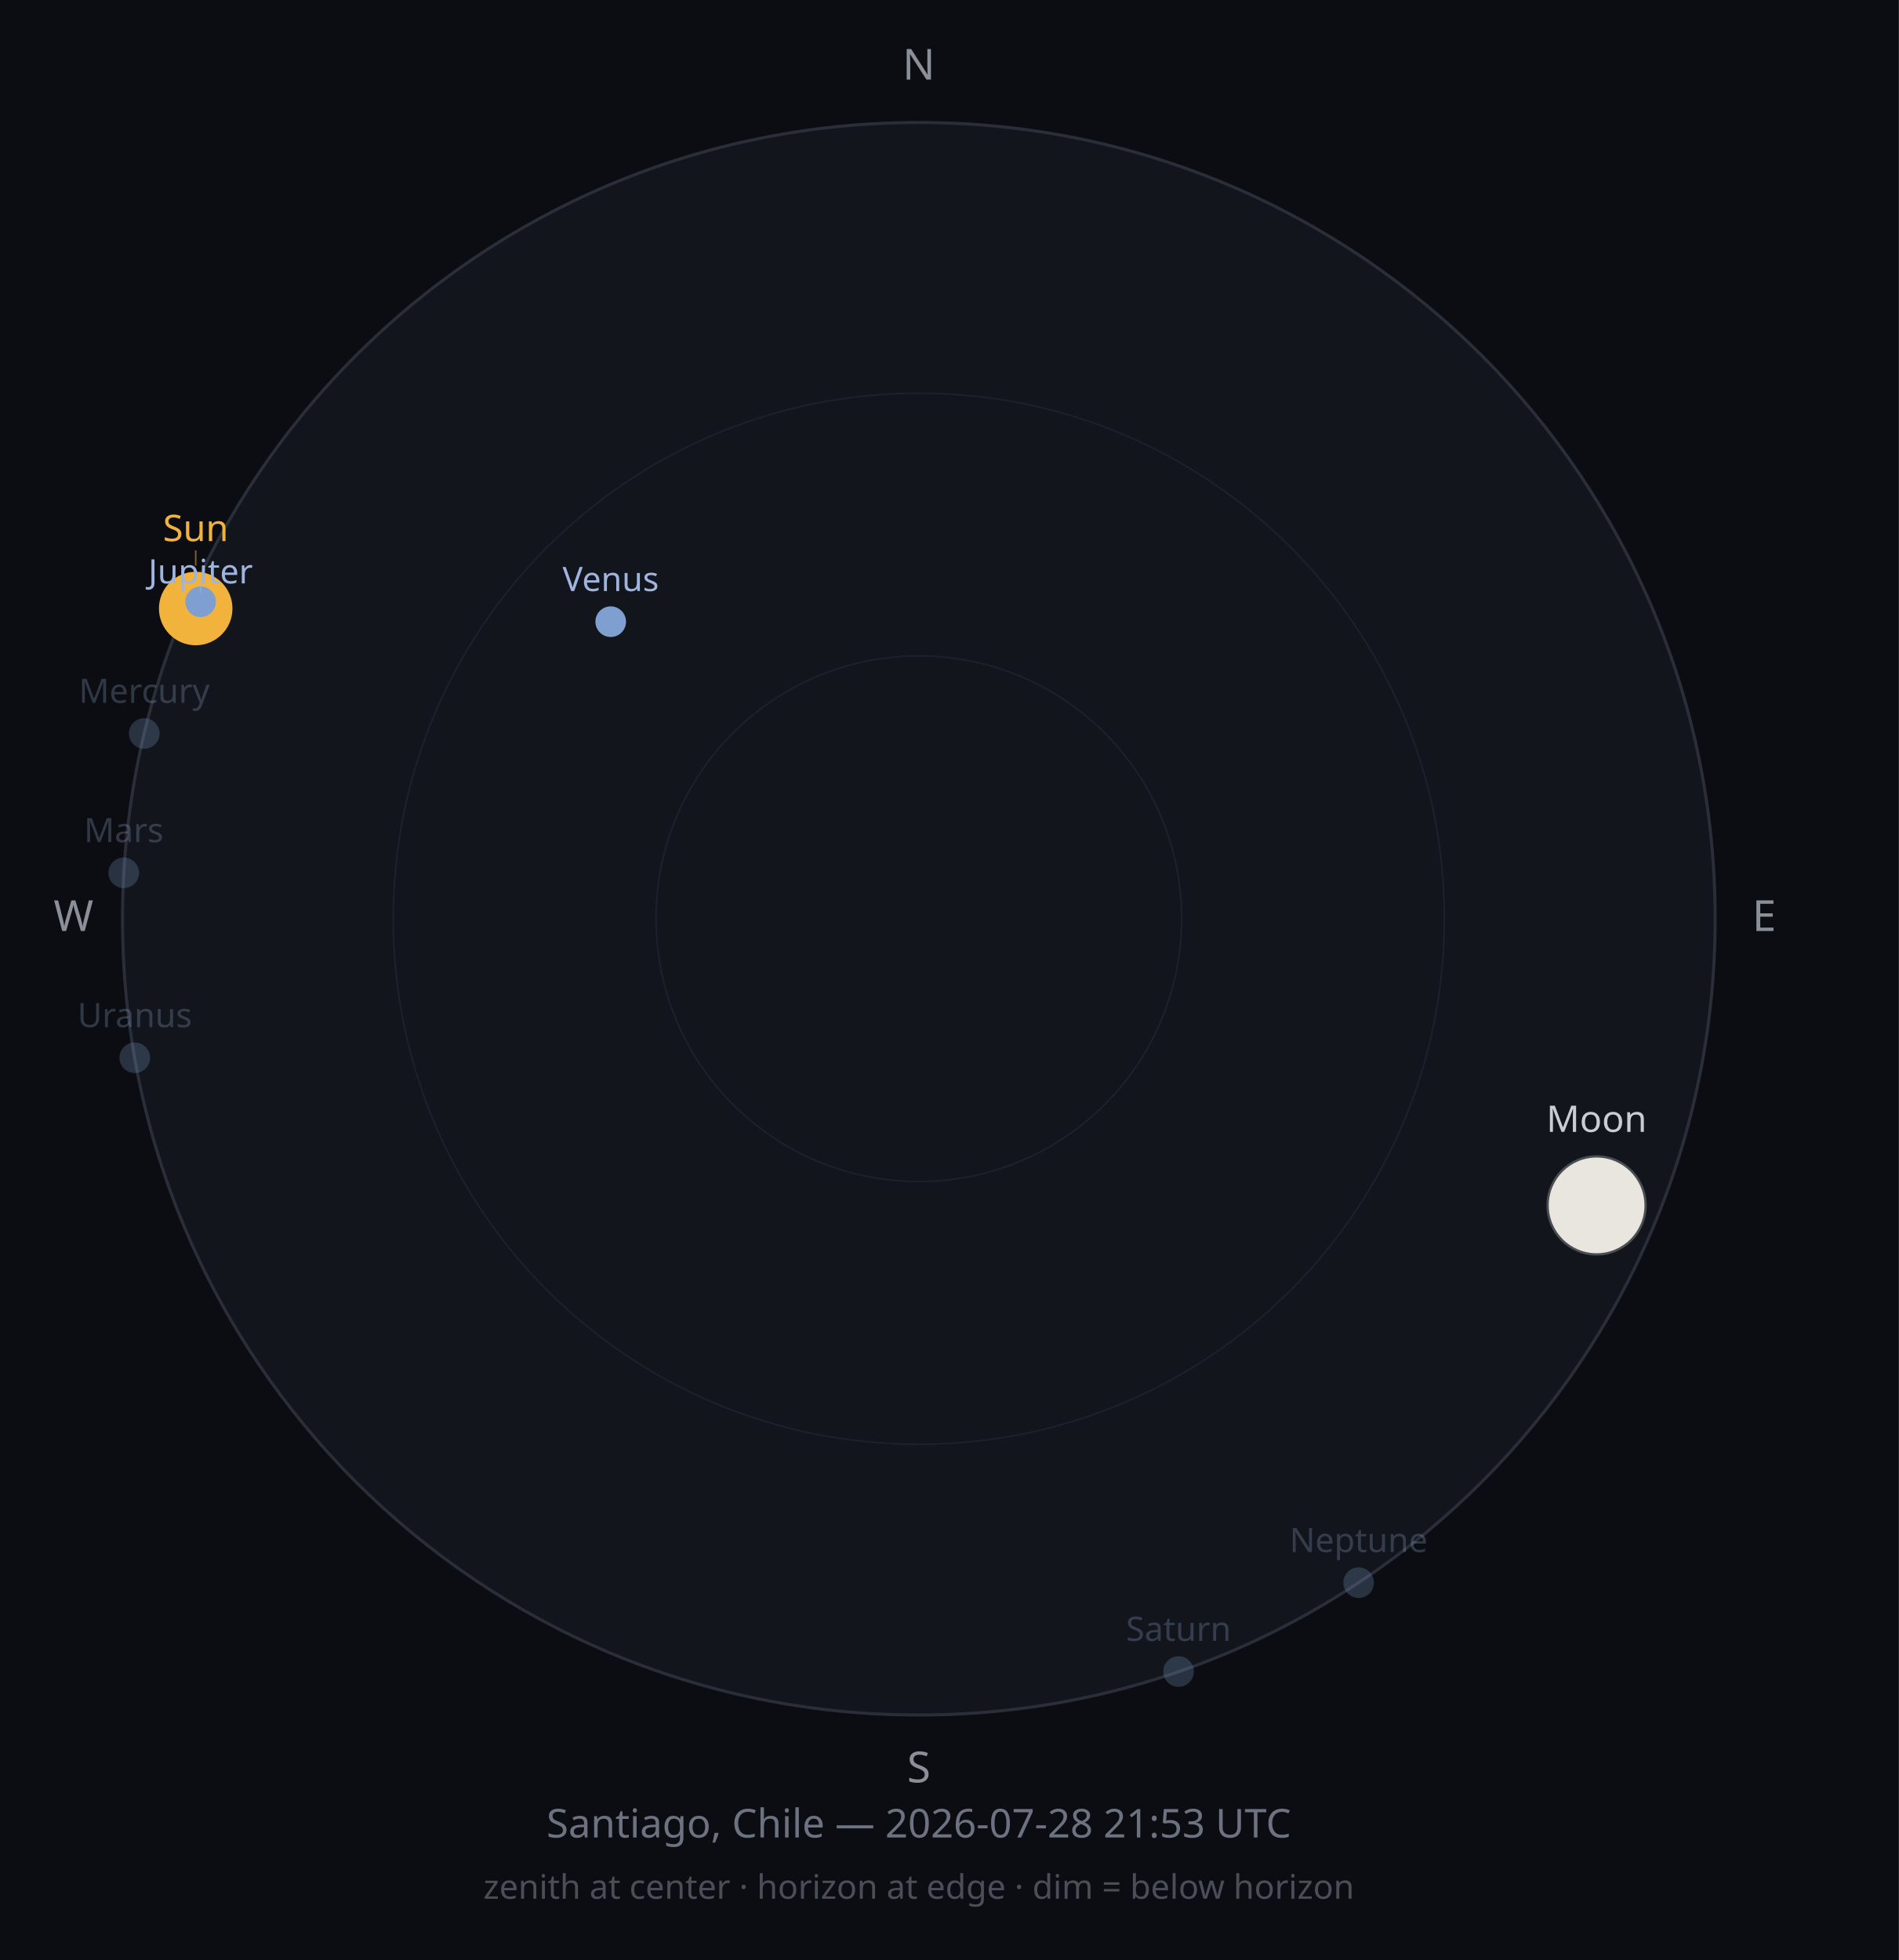
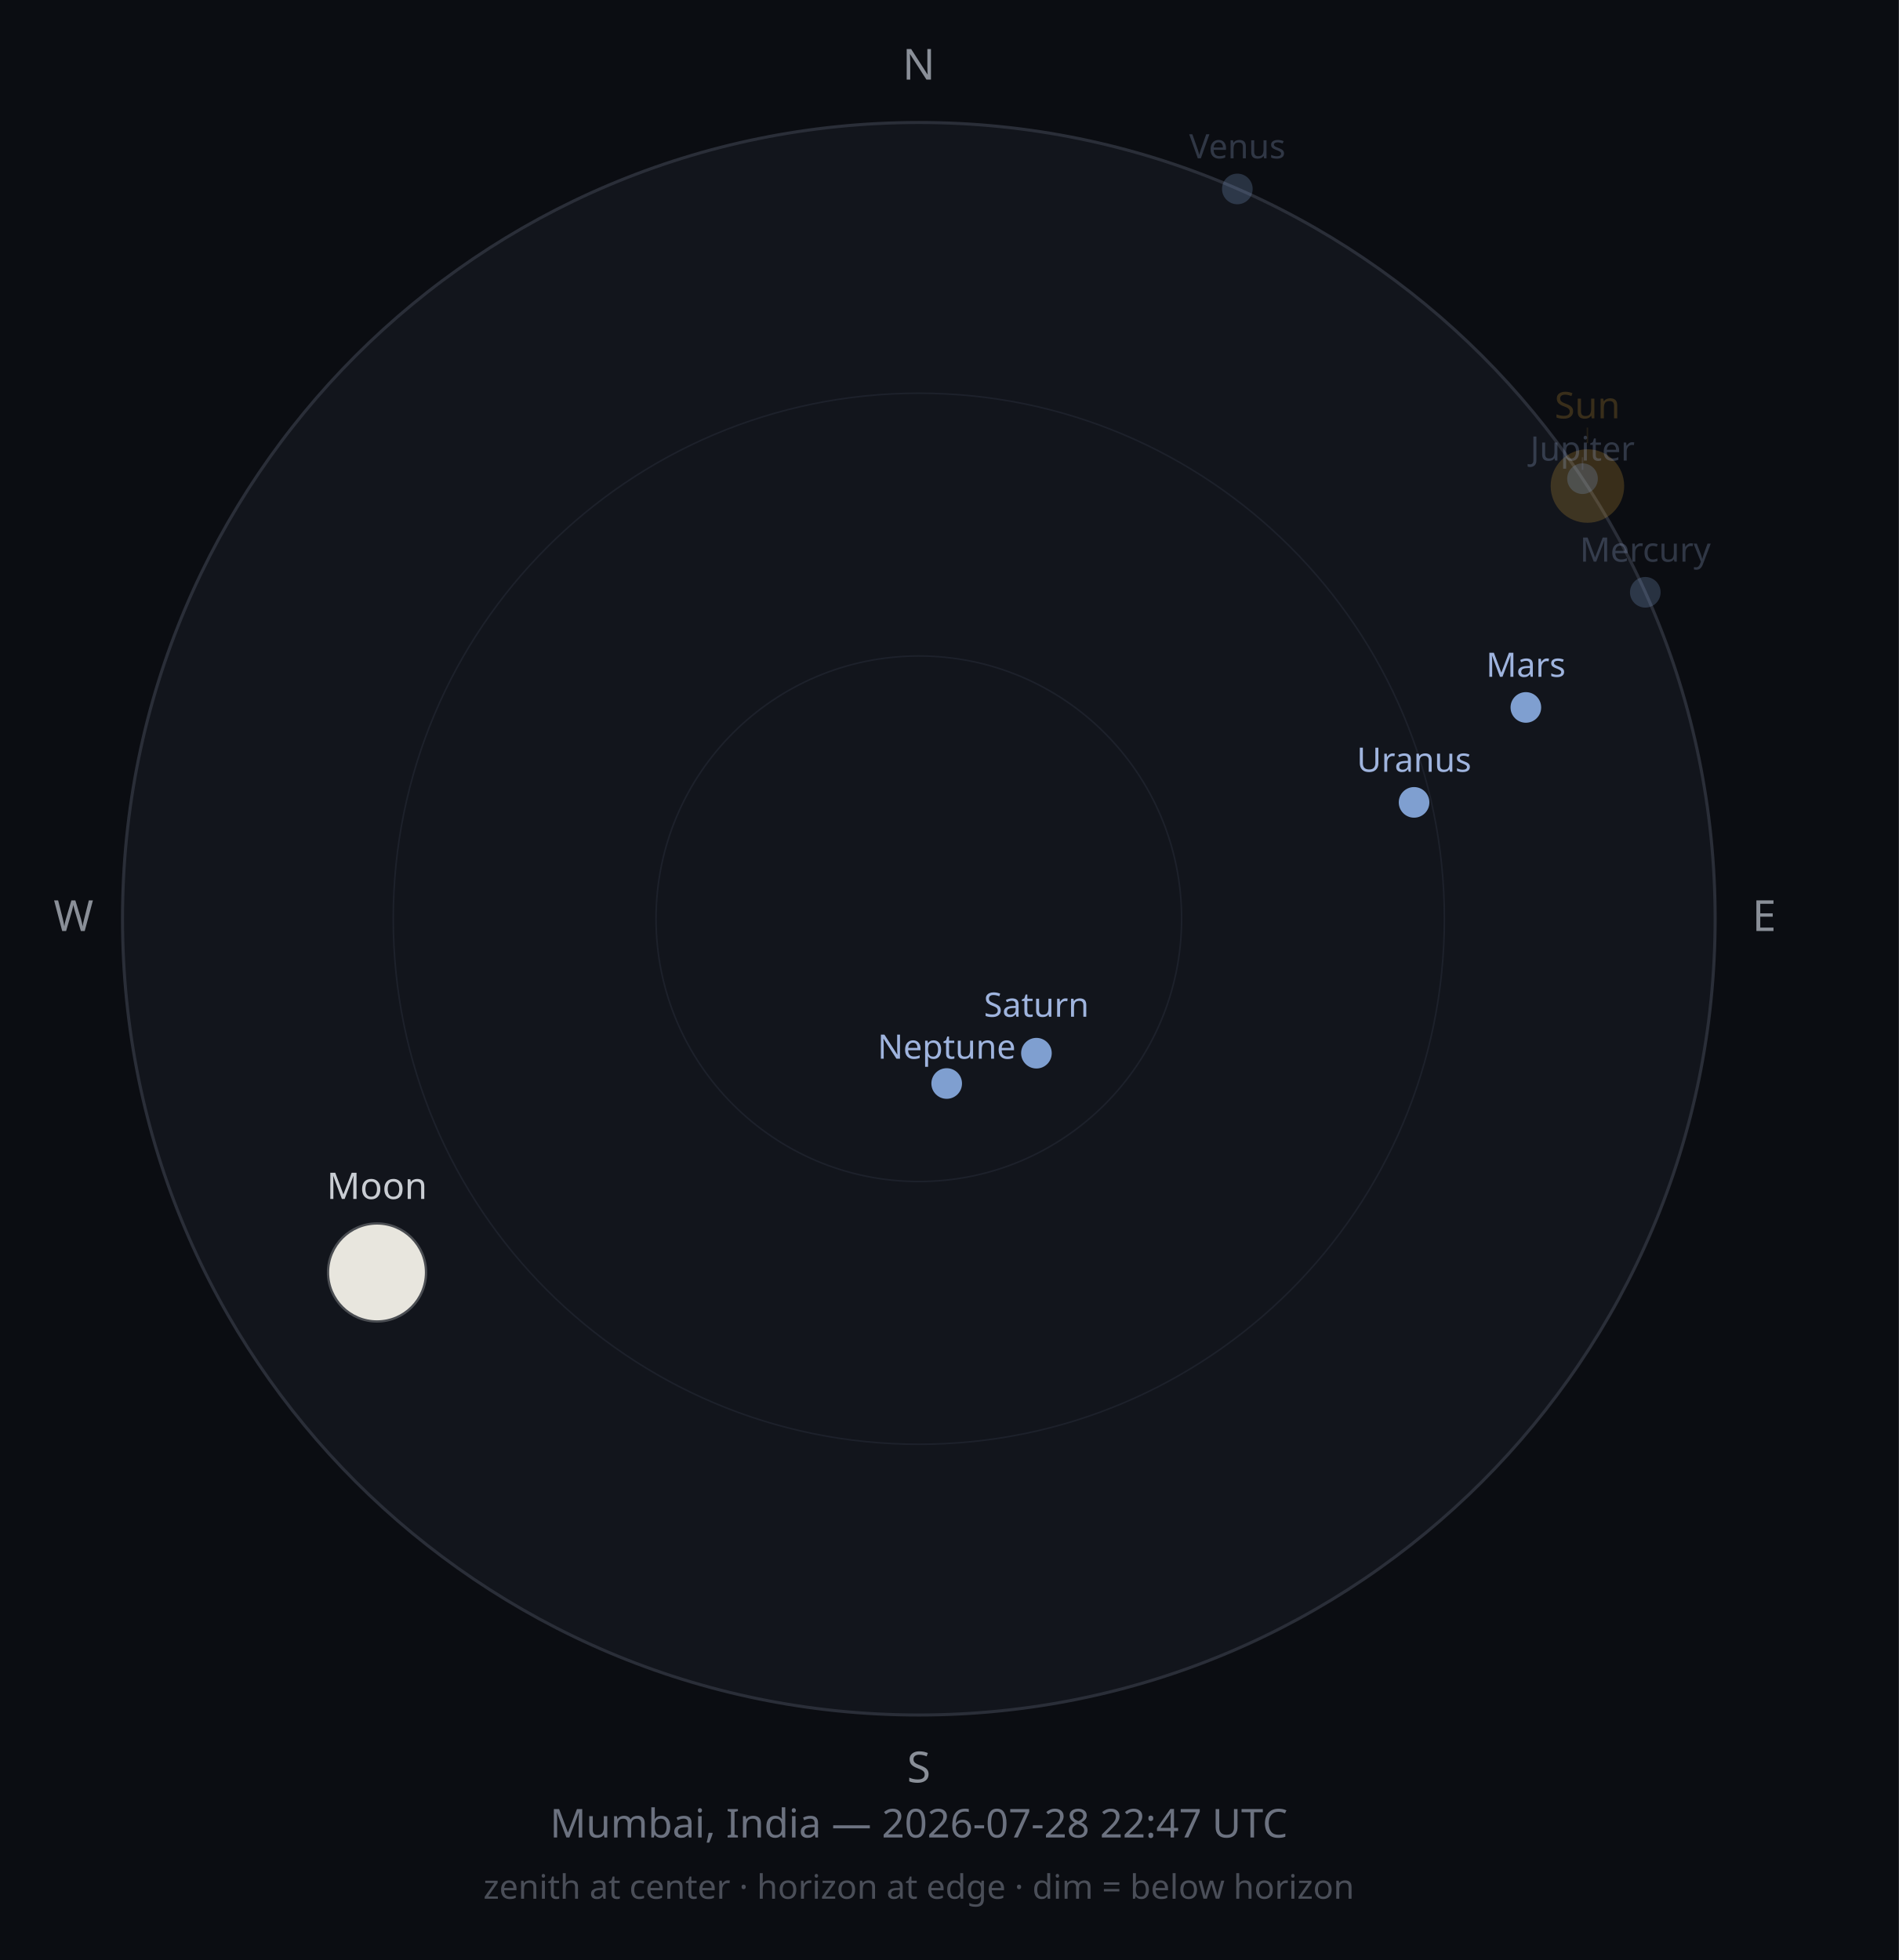
<svg xmlns="http://www.w3.org/2000/svg" width="620" height="640" viewBox="0 0 620 640">
  <rect width="620" height="640" fill="#0B0D12" />
  <circle cx="300" cy="300" r="260" fill="#12151C" stroke="#2A2E38" stroke-width="1" />
  <circle cx="300" cy="300" r="171.6" fill="none" stroke="#1D212B" stroke-width="0.5" />
  <circle cx="300" cy="300" r="85.8" fill="none" stroke="#1D212B" stroke-width="0.5" />
  <text x="300" y="26" font-size="14" fill="#8A8F98" text-anchor="middle" font-family="sans-serif">N</text>
  <text x="576" y="304" font-size="14" fill="#8A8F98" text-anchor="middle" font-family="sans-serif">E</text>
  <text x="300" y="582" font-size="14" fill="#8A8F98" text-anchor="middle" font-family="sans-serif">S</text>
  <text x="24" y="304" font-size="14" fill="#8A8F98" text-anchor="middle" font-family="sans-serif">W</text>
-   <circle cx="63.9" cy="198.7" r="12" fill="#F2B33D" opacity="1" />
-   <line x1="63.9" y1="184.7" x2="63.9" y2="179.7" stroke="#F2B33D" stroke-width="0.5" opacity="0.50" />
-   <text x="63.9" y="176.7" font-size="12" fill="#F2B33D" opacity="1" text-anchor="middle" font-family="sans-serif">Sun</text>
+   <circle cx="518.3" cy="158.7" r="12" fill="#F2B33D" opacity="0.2" />
+   <line x1="518.3" y1="144.7" x2="518.3" y2="139.6" stroke="#F2B33D" stroke-width="0.5" opacity="0.10" />
+   <text x="518.3" y="136.6" font-size="12" fill="#F2B33D" opacity="0.2" text-anchor="middle" font-family="sans-serif">Sun</text>
  <g opacity="1">
-     <circle cx="521.3" cy="393.6" r="16" fill="#2B2E33" />
-     <path d="M521.346,377.604 A16,16 0 0,1 521.346,409.604 A15.834,16 0 0,1 521.346,377.604 Z" fill="#E8E6DE" />
-     <circle cx="521.3" cy="393.6" r="16" fill="none" stroke="#4A4D52" stroke-width="0.75" />
+     <circle cx="123.1" cy="415.5" r="16" fill="#2B2E33" />
+     <path d="M123.083,399.461 A16,16 0 0,1 123.083,431.461 A15.85,16 0 0,1 123.083,399.461 Z" fill="#E8E6DE" />
+     <circle cx="123.1" cy="415.5" r="16" fill="none" stroke="#4A4D52" stroke-width="0.75" />
  </g>
-   <text x="521.3" y="369.6" font-size="12" fill="#C9CDD3" opacity="1" text-anchor="middle" font-family="sans-serif">Moon</text>
-   <circle cx="47.1" cy="239.5" r="5" fill="#7F9FD0" opacity="0.25" />
-   <text x="47.1" y="229.5" font-size="11" fill="#9FB4DE" opacity="0.25" text-anchor="middle" font-family="sans-serif">Mercury</text>
-   <circle cx="199.4" cy="203.0" r="5" fill="#7F9FD0" opacity="1" />
-   <text x="199.4" y="193.0" font-size="11" fill="#9FB4DE" opacity="1" text-anchor="middle" font-family="sans-serif">Venus</text>
-   <circle cx="40.4" cy="285.0" r="5" fill="#7F9FD0" opacity="0.25" />
-   <text x="40.4" y="275.0" font-size="11" fill="#9FB4DE" opacity="0.25" text-anchor="middle" font-family="sans-serif">Mars</text>
-   <circle cx="65.5" cy="196.5" r="5" fill="#7F9FD0" opacity="1" />
-   <line x1="65.5" y1="189.5" x2="65.5" y2="193.5" stroke="#9FB4DE" stroke-width="0.5" opacity="0.50" />
-   <text x="65.5" y="190.5" font-size="11" fill="#9FB4DE" opacity="1" text-anchor="middle" font-family="sans-serif">Jupiter</text>
-   <circle cx="384.8" cy="545.8" r="5" fill="#7F9FD0" opacity="0.25" />
-   <text x="384.8" y="535.8" font-size="11" fill="#9FB4DE" opacity="0.25" text-anchor="middle" font-family="sans-serif">Saturn</text>
-   <circle cx="44.0" cy="345.4" r="5" fill="#7F9FD0" opacity="0.25" />
-   <text x="44.0" y="335.4" font-size="11" fill="#9FB4DE" opacity="0.25" text-anchor="middle" font-family="sans-serif">Uranus</text>
-   <circle cx="443.6" cy="516.8" r="5" fill="#7F9FD0" opacity="0.25" />
-   <text x="443.6" y="506.8" font-size="11" fill="#9FB4DE" opacity="0.25" text-anchor="middle" font-family="sans-serif">Neptune</text>
-   <text x="300" y="600" font-size="13" fill="#6C7280" text-anchor="middle" font-family="sans-serif">Santiago, Chile — 2026-07-28 21:53 UTC</text>
+   <text x="123.1" y="391.5" font-size="12" fill="#C9CDD3" opacity="1" text-anchor="middle" font-family="sans-serif">Moon</text>
+   <circle cx="537.2" cy="193.4" r="5" fill="#7F9FD0" opacity="0.25" />
+   <text x="537.2" y="183.4" font-size="11" fill="#9FB4DE" opacity="0.25" text-anchor="middle" font-family="sans-serif">Mercury</text>
+   <circle cx="404.0" cy="61.7" r="5" fill="#7F9FD0" opacity="0.25" />
+   <text x="404.0" y="51.7" font-size="11" fill="#9FB4DE" opacity="0.25" text-anchor="middle" font-family="sans-serif">Venus</text>
+   <circle cx="498.2" cy="231.0" r="5" fill="#7F9FD0" opacity="1" />
+   <text x="498.2" y="221.0" font-size="11" fill="#9FB4DE" opacity="1" text-anchor="middle" font-family="sans-serif">Mars</text>
+   <circle cx="516.7" cy="156.3" r="5" fill="#7F9FD0" opacity="0.25" />
+   <line x1="516.7" y1="149.3" x2="516.7" y2="153.4" stroke="#9FB4DE" stroke-width="0.5" opacity="0.13" />
+   <text x="516.7" y="150.4" font-size="11" fill="#9FB4DE" opacity="0.25" text-anchor="middle" font-family="sans-serif">Jupiter</text>
+   <circle cx="338.4" cy="343.9" r="5" fill="#7F9FD0" opacity="1" />
+   <text x="338.4" y="332.0" font-size="11" fill="#9FB4DE" opacity="1" text-anchor="middle" font-family="sans-serif">Saturn</text>
+   <circle cx="461.7" cy="262.0" r="5" fill="#7F9FD0" opacity="1" />
+   <text x="461.7" y="252.0" font-size="11" fill="#9FB4DE" opacity="1" text-anchor="middle" font-family="sans-serif">Uranus</text>
+   <circle cx="309.1" cy="353.8" r="5" fill="#7F9FD0" opacity="1" />
+   <text x="309.1" y="345.7" font-size="11" fill="#9FB4DE" opacity="1" text-anchor="middle" font-family="sans-serif">Neptune</text>
+   <text x="300" y="600" font-size="13" fill="#6C7280" text-anchor="middle" font-family="sans-serif">Mumbai, India — 2026-07-28 22:47 UTC</text>
  <text x="300" y="620" font-size="11" fill="#4A4E58" text-anchor="middle" font-family="sans-serif">zenith at center · horizon at edge · dim = below horizon</text>
</svg>
